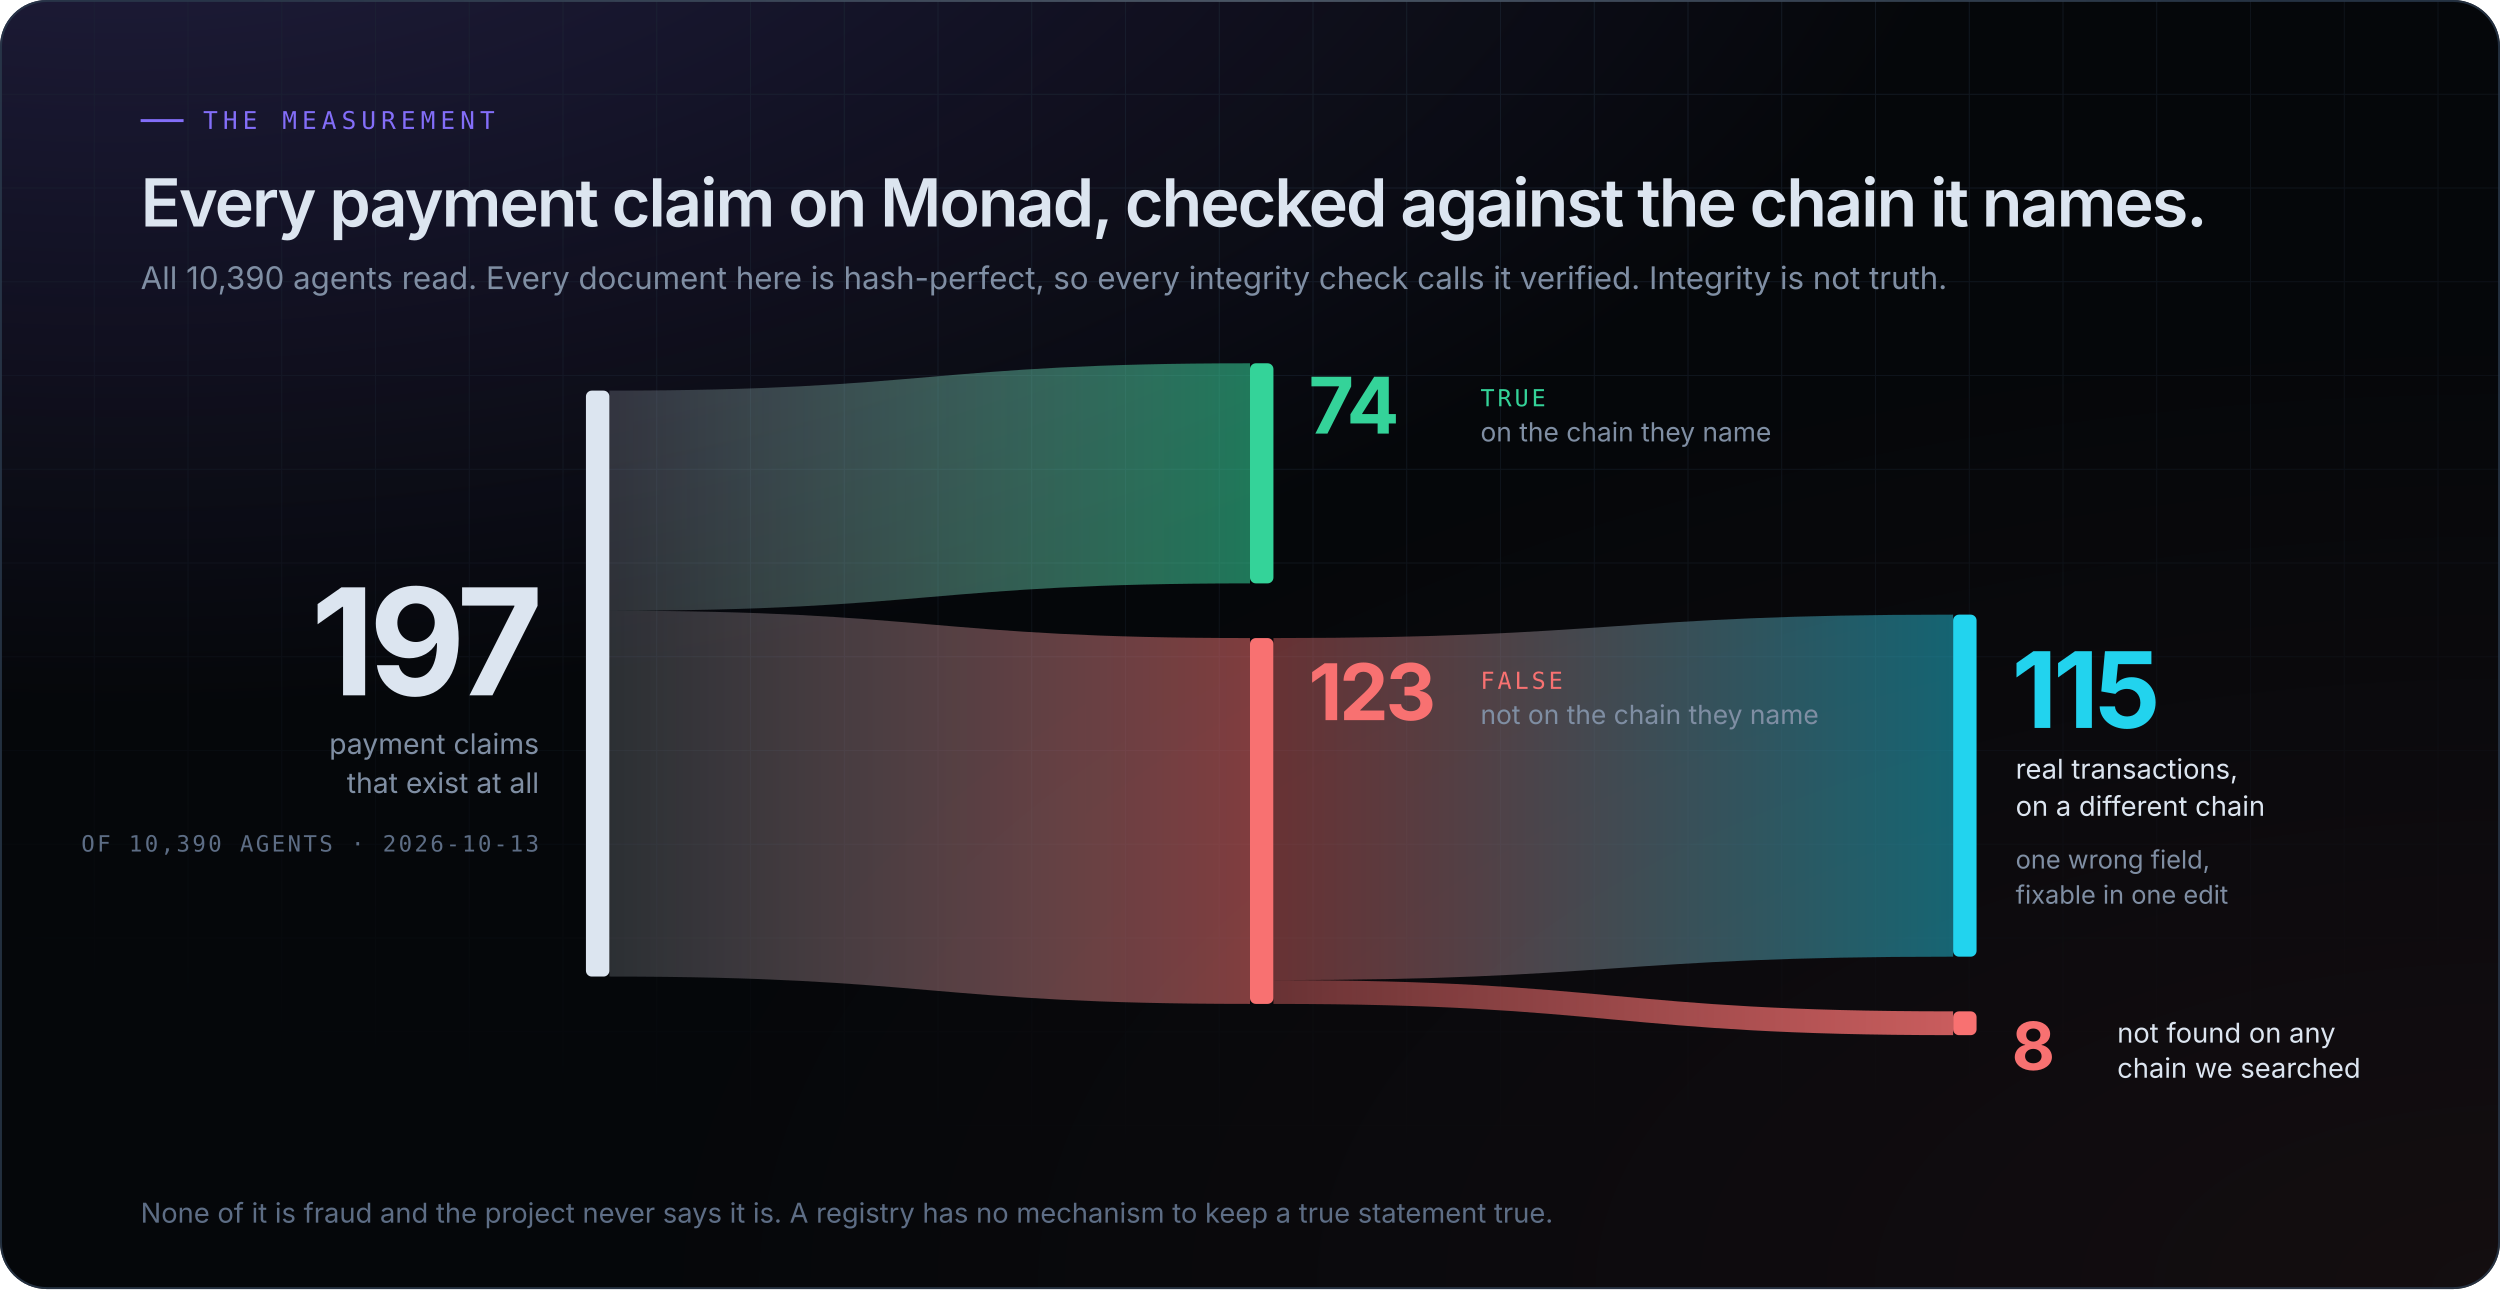
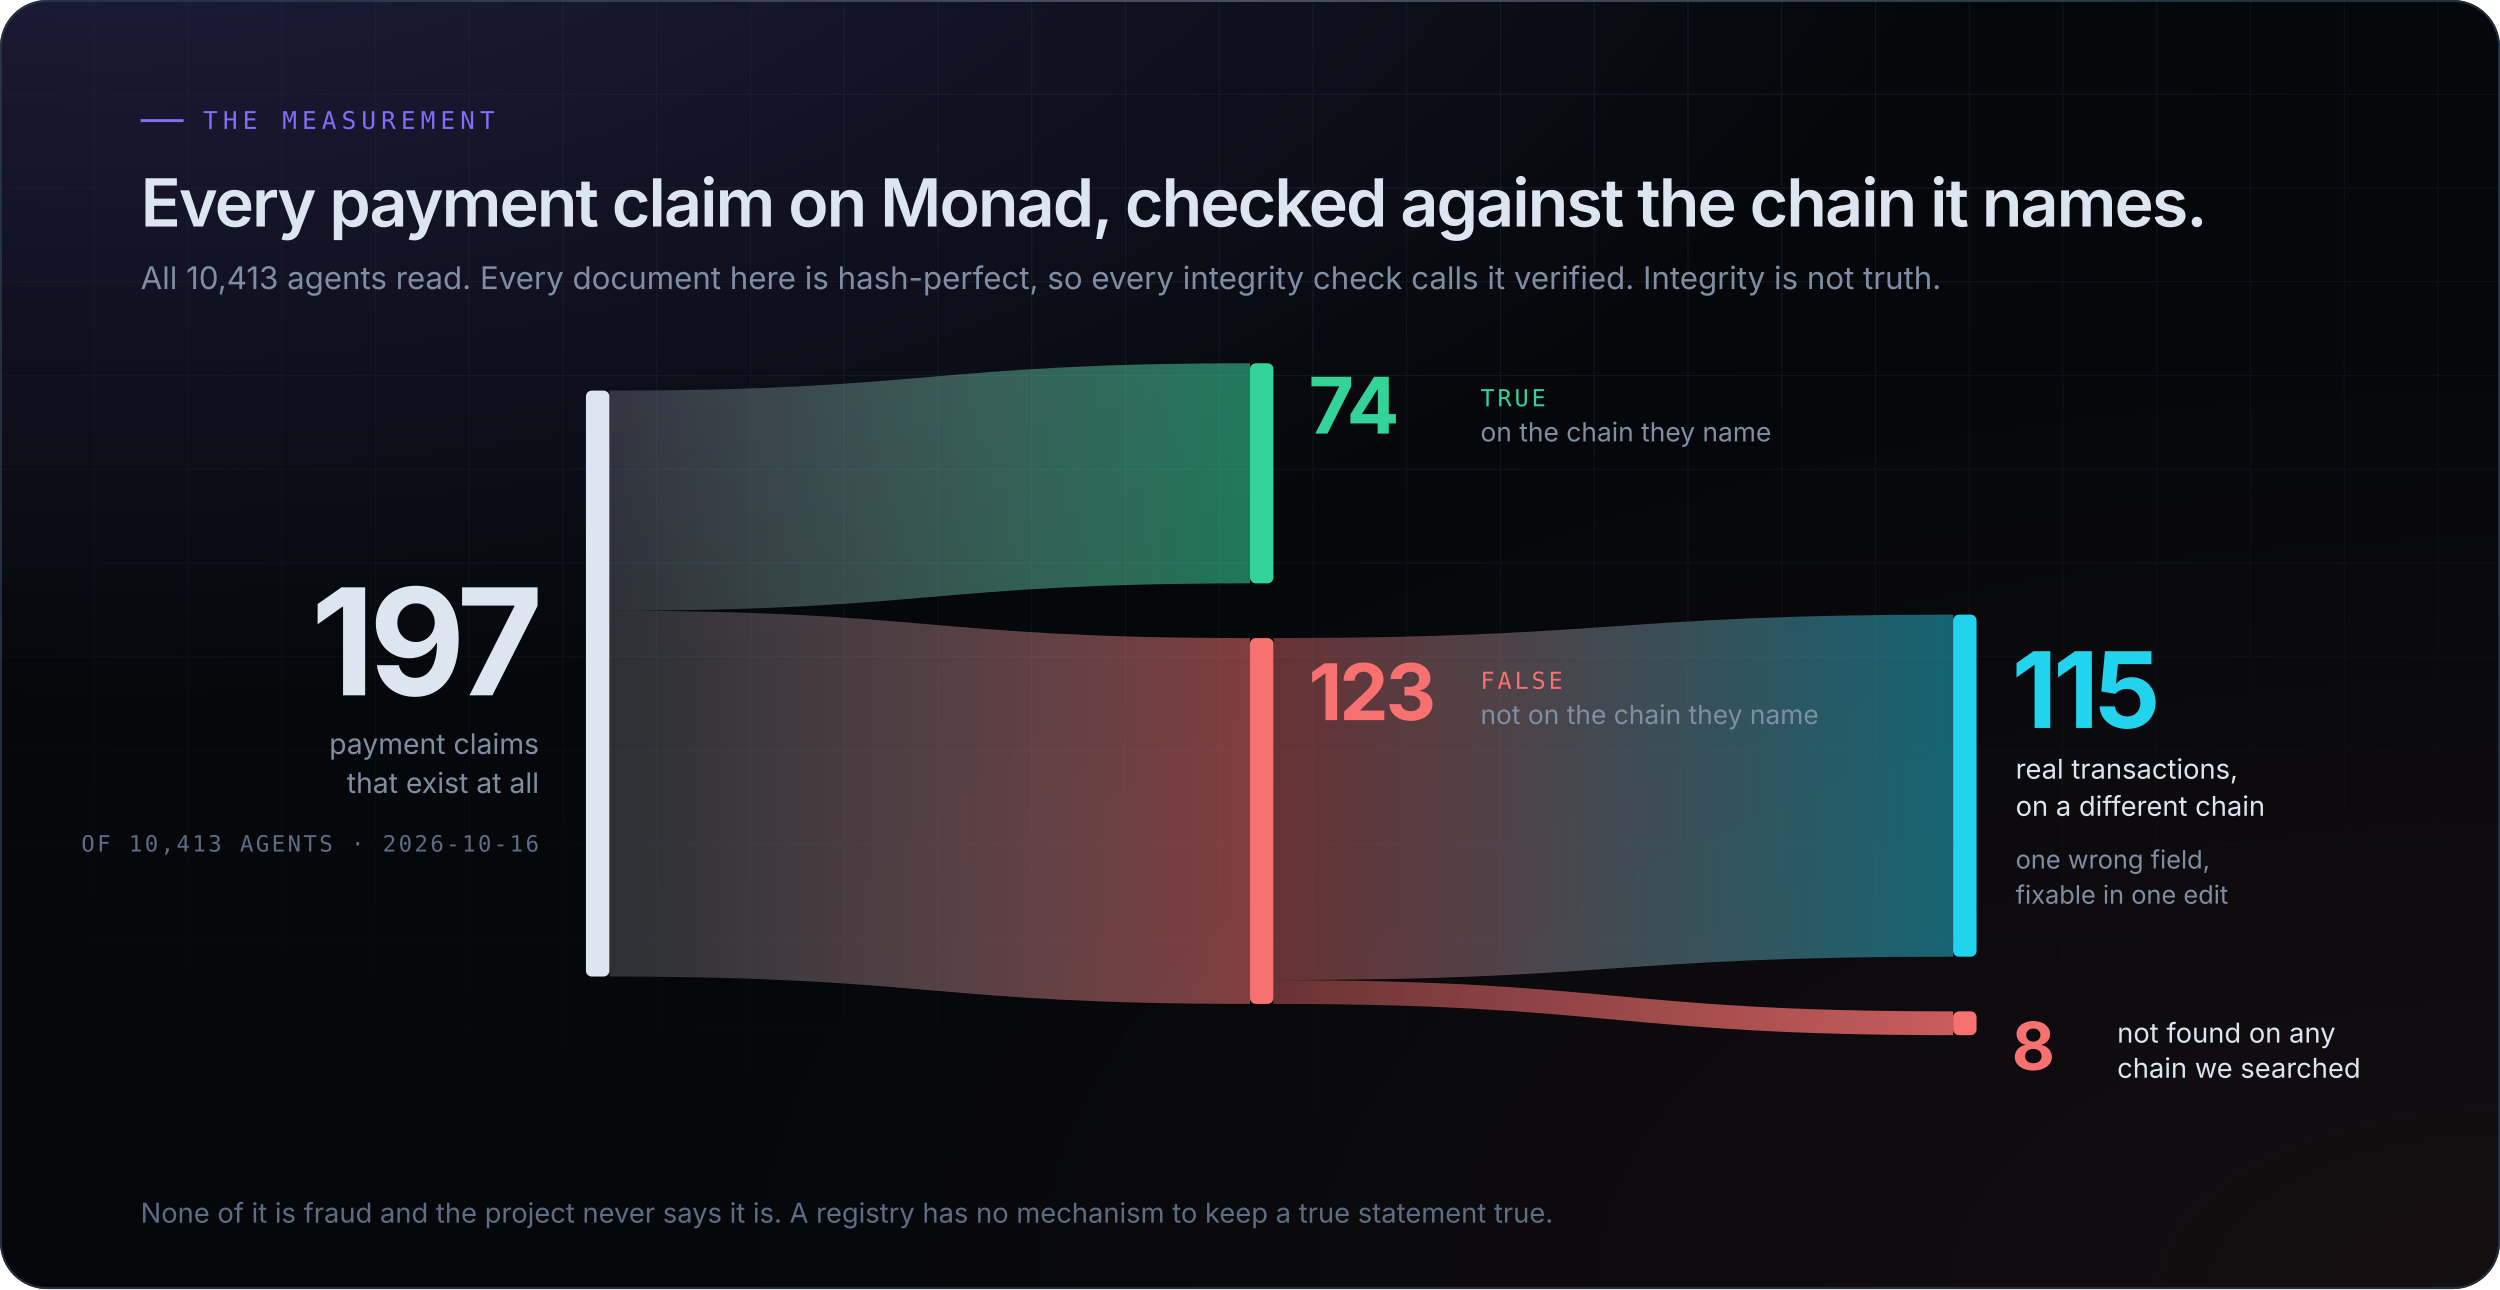
- <svg xmlns="http://www.w3.org/2000/svg" width="1280" height="660" viewBox="0 0 1280 660" role="img" aria-label="197 payment claims (2026-10-13): 74 on the chain they name, 123 not. Of those 123, 115 are real transactions on a different chain and 8 were not found on any chain we searched.">
+ <svg xmlns="http://www.w3.org/2000/svg" width="1280" height="660" viewBox="0 0 1280 660" role="img" aria-label="197 payment claims (2026-10-16): 74 on the chain they name, 123 not. Of those 123, 115 are real transactions on a different chain and 8 were not found on any chain we searched.">
  <style>
.sans{font-family:'Space Grotesk','Inter',-apple-system,BlinkMacSystemFont,'Segoe UI',Helvetica,Arial,sans-serif}
.body{font-family:'Inter',-apple-system,BlinkMacSystemFont,'Segoe UI',Helvetica,Arial,sans-serif}
.mono{font-family:'JetBrains Mono',ui-monospace,SFMono-Regular,Menlo,Consolas,monospace}
.in{animation:in .9s cubic-bezier(.16,1,.3,1) backwards;animation-delay:var(--d,0s)}
@keyframes in{from{opacity:0;transform:translateY(10px)}}
@keyframes spin{to{transform:rotate(360deg)}}

.bd{animation:rv 1.6s cubic-bezier(.16,1,.3,1) backwards}
@keyframes rv{from{clip-path:inset(0 100% 0 0)}to{clip-path:inset(0 0 0 0)}}
.nd{animation:gr .8s cubic-bezier(.16,1,.3,1) backwards}
@keyframes gr{from{transform:scaleY(0)}}
.nd{transform-box:fill-box;transform-origin:center}

@media (prefers-reduced-motion:reduce){
  *{animation:none!important}
  .rm-hide{opacity:0!important}
}
</style>
  <defs>
    <radialGradient id="g0" cx="0.05" cy="-0.2" r=".75">
      <stop offset="0" stop-color="#836ef9" stop-opacity="0.240" />
      <stop offset="1" stop-color="#836ef9" stop-opacity="0" />
    </radialGradient>
    <radialGradient id="g1" cx="1.0" cy="1.0" r=".75">
      <stop offset="0" stop-color="#f87171" stop-opacity="0.060" />
      <stop offset="1" stop-color="#f87171" stop-opacity="0" />
    </radialGradient>
    <pattern id="grid" width="48" height="48" patternUnits="userSpaceOnUse">
      <path d="M48 0H0V48" fill="none" stroke="#1d2836" stroke-width="1" />
    </pattern>
    <radialGradient id="gridmask-g" cx=".5" cy="0" r=".9">
      <stop offset=".2" stop-color="#fff" stop-opacity="0.55" />
      <stop offset="1" stop-color="#fff" stop-opacity="0" />
    </radialGradient>
    <mask id="gridmask">
      <rect width="1280" height="660" fill="url(#gridmask-g)" />
    </mask>
    <linearGradient id="edge" x1="0" x2="1">
      <stop offset="0" stop-color="#ffffff" stop-opacity="0" />
      <stop offset=".5" stop-color="#ffffff" stop-opacity="0.16" />
      <stop offset="1" stop-color="#ffffff" stop-opacity="0" />
    </linearGradient>
    <clipPath id="frame">
      <rect width="1280" height="660" rx="24" />
    </clipPath>
  </defs>
  <rect width="1280" height="660" rx="24" fill="#05070a" />
  <g clip-path="url(#frame)">
    <rect width="1280" height="660" rx="24" fill="url(#g0)" />
    <rect width="1280" height="660" rx="24" fill="url(#g1)" />
    <rect width="1280" height="660" fill="url(#grid)" mask="url(#gridmask)" />
  </g>
  <rect x=".5" y=".5" width="1279" height="659" rx="23.5" fill="none" stroke="#2b3a4d" stroke-opacity=".8" />
  <rect x="120" y="0" width="1040" height="1" fill="url(#edge)" />
  <defs>
    <linearGradient id="b-true" x1="0" x2="1">
      <stop offset="0" stop-color="#dce5f0" stop-opacity=".18" />
      <stop offset="1" stop-color="#34d399" stop-opacity=".55" />
    </linearGradient>
    <linearGradient id="b-false" x1="0" x2="1">
      <stop offset="0" stop-color="#dce5f0" stop-opacity=".18" />
      <stop offset="1" stop-color="#f87171" stop-opacity=".5" />
    </linearGradient>
    <linearGradient id="b-else" x1="0" x2="1">
      <stop offset="0" stop-color="#f87171" stop-opacity=".4" />
      <stop offset="1" stop-color="#22d3ee" stop-opacity=".45" />
    </linearGradient>
    <linearGradient id="b-none" x1="0" x2="1">
      <stop offset="0" stop-color="#f87171" stop-opacity=".4" />
      <stop offset="1" stop-color="#f87171" stop-opacity=".8" />
    </linearGradient>
  </defs>
  <g class="in" style="--d:0s">
    <rect x="72" y="61" width="22" height="1.5" fill="#836ef9" />
    <text x="104" y="66" class="mono" font-size="12.5" letter-spacing="2.6" fill="#836ef9">THE MEASUREMENT</text>
  </g>
  <text x="72" y="116" class="sans in" style="--d:.1s" font-size="34" font-weight="600" letter-spacing="-1" fill="#dce5f0">Every payment claim on Monad, checked against the chain it names.</text>
-   <text x="72" y="148" class="body in" style="--d:.2s" font-size="16" fill="#7f8ea3">All 10,390 agents read. Every document here is hash-perfect, so every integrity check calls it verified. Integrity is not truth.</text>
+   <text x="72" y="148" class="body in" style="--d:.2s" font-size="16" fill="#7f8ea3">All 10,413 agents read. Every document here is hash-perfect, so every integrity check calls it verified. Integrity is not truth.</text>
  <g class="bd" style="animation-delay:.4s">
    <path d="M312 200 C476.0 200 476.0 186 640 186 L640 298.69 C476.0 298.69 476.0 312.69 312 312.69 Z" fill="url(#b-true)" />
    <path d="M312 312.69 C476.0 312.69 476.0 326.69 640 326.69 L640 514.0 C476.0 514.0 476.0 500.0 312 500.0 Z" fill="url(#b-false)" />
  </g>
  <g class="bd" style="animation-delay:1.1s">
    <path d="M652 326.69 C826.0 326.69 826.0 314.69 1000 314.69 L1000 489.817 C826.0 489.817 826.0 501.817 652 501.817 Z" fill="url(#b-else)" />
    <path d="M652 501.817 C826.0 501.817 826.0 517.817 1000 517.817 L1000 530.0 C826.0 530.0 826.0 514.0 652 514.0 Z" fill="url(#b-none)" />
  </g>
  <rect x="300" y="200" width="12" height="300.0" rx="3" fill="#dce5f0" class="nd" style="animation-delay:.2s" />
  <rect x="640" y="186" width="12" height="112.69" rx="3" fill="#34d399" class="nd" style="animation-delay:.9s" />
  <rect x="640" y="326.69" width="12" height="187.31" rx="3" fill="#f87171" class="nd" style="animation-delay:.9s" />
  <rect x="1000" y="314.69" width="12" height="175.127" rx="3" fill="#22d3ee" class="nd" style="animation-delay:1.6s" />
  <rect x="1000" y="517.817" width="12" height="12.183" rx="3" fill="#f87171" class="nd" style="animation-delay:1.6s" />
  <g class="in" style="--d:.3s">
    <text x="278" y="356.0" text-anchor="end" class="sans" font-size="76" font-weight="700" letter-spacing="-3" fill="#dce5f0">197</text>
    <text x="276" y="386.0" text-anchor="end" class="body" font-size="14.5" fill="#7f8ea3">payment claims</text>
    <text x="276" y="406.0" text-anchor="end" class="body" font-size="14.5" fill="#7f8ea3">that exist at all</text>
-     <text x="276" y="436.0" text-anchor="end" class="mono" font-size="11.5" letter-spacing="1.2" fill="#5d6d85">OF 10,390 AGENTS · 2026-10-13</text>
+     <text x="276" y="436.0" text-anchor="end" class="mono" font-size="11.5" letter-spacing="1.2" fill="#5d6d85">OF 10,413 AGENTS · 2026-10-16</text>
  </g>
  <g class="in" style="--d:1s">
    <text x="670" y="222" class="sans" font-size="40" font-weight="700" letter-spacing="-1.5" fill="#34d399">74</text>
    <text x="758" y="208" class="mono" font-size="12" letter-spacing="1.5" fill="#34d399">TRUE</text>
    <text x="758" y="226" class="body" font-size="13.5" fill="#7f8ea3">on the chain they name</text>
    <text x="670" y="368.69" class="sans" font-size="40" font-weight="700" letter-spacing="-1.5" fill="#f87171">123</text>
    <text x="758" y="352.69" class="mono" font-size="12" letter-spacing="1.5" fill="#f87171">FALSE</text>
    <text x="758" y="370.69" class="body" font-size="13.5" fill="#7f8ea3">not on the chain they name</text>
  </g>
  <g class="in" style="--d:1.7s">
    <text x="1030" y="372.69" class="sans" font-size="54" font-weight="700" letter-spacing="-2" fill="#22d3ee">115</text>
    <text x="1032" y="398.69" class="body" font-size="14" fill="#dce5f0">real transactions,</text>
    <text x="1032" y="417.69" class="body" font-size="14" fill="#dce5f0">on a different chain</text>
    <text x="1032" y="444.69" class="body" font-size="13" fill="#7f8ea3">one wrong field,</text>
    <text x="1032" y="462.69" class="body" font-size="13" fill="#7f8ea3">fixable in one edit</text>
    <text x="1030" y="547.817" class="sans" font-size="34" font-weight="700" letter-spacing="-1" fill="#f87171">8</text>
    <text x="1084" y="533.817" class="body" font-size="14" fill="#dce5f0">not found on any</text>
    <text x="1084" y="551.817" class="body" font-size="14" fill="#dce5f0">chain we searched</text>
  </g>
  <text x="72" y="626" class="body in" style="--d:2s" font-size="14" fill="#5d6d85">None of it is fraud and the project never says it is. A registry has no mechanism to keep a true statement true.</text>
</svg>
